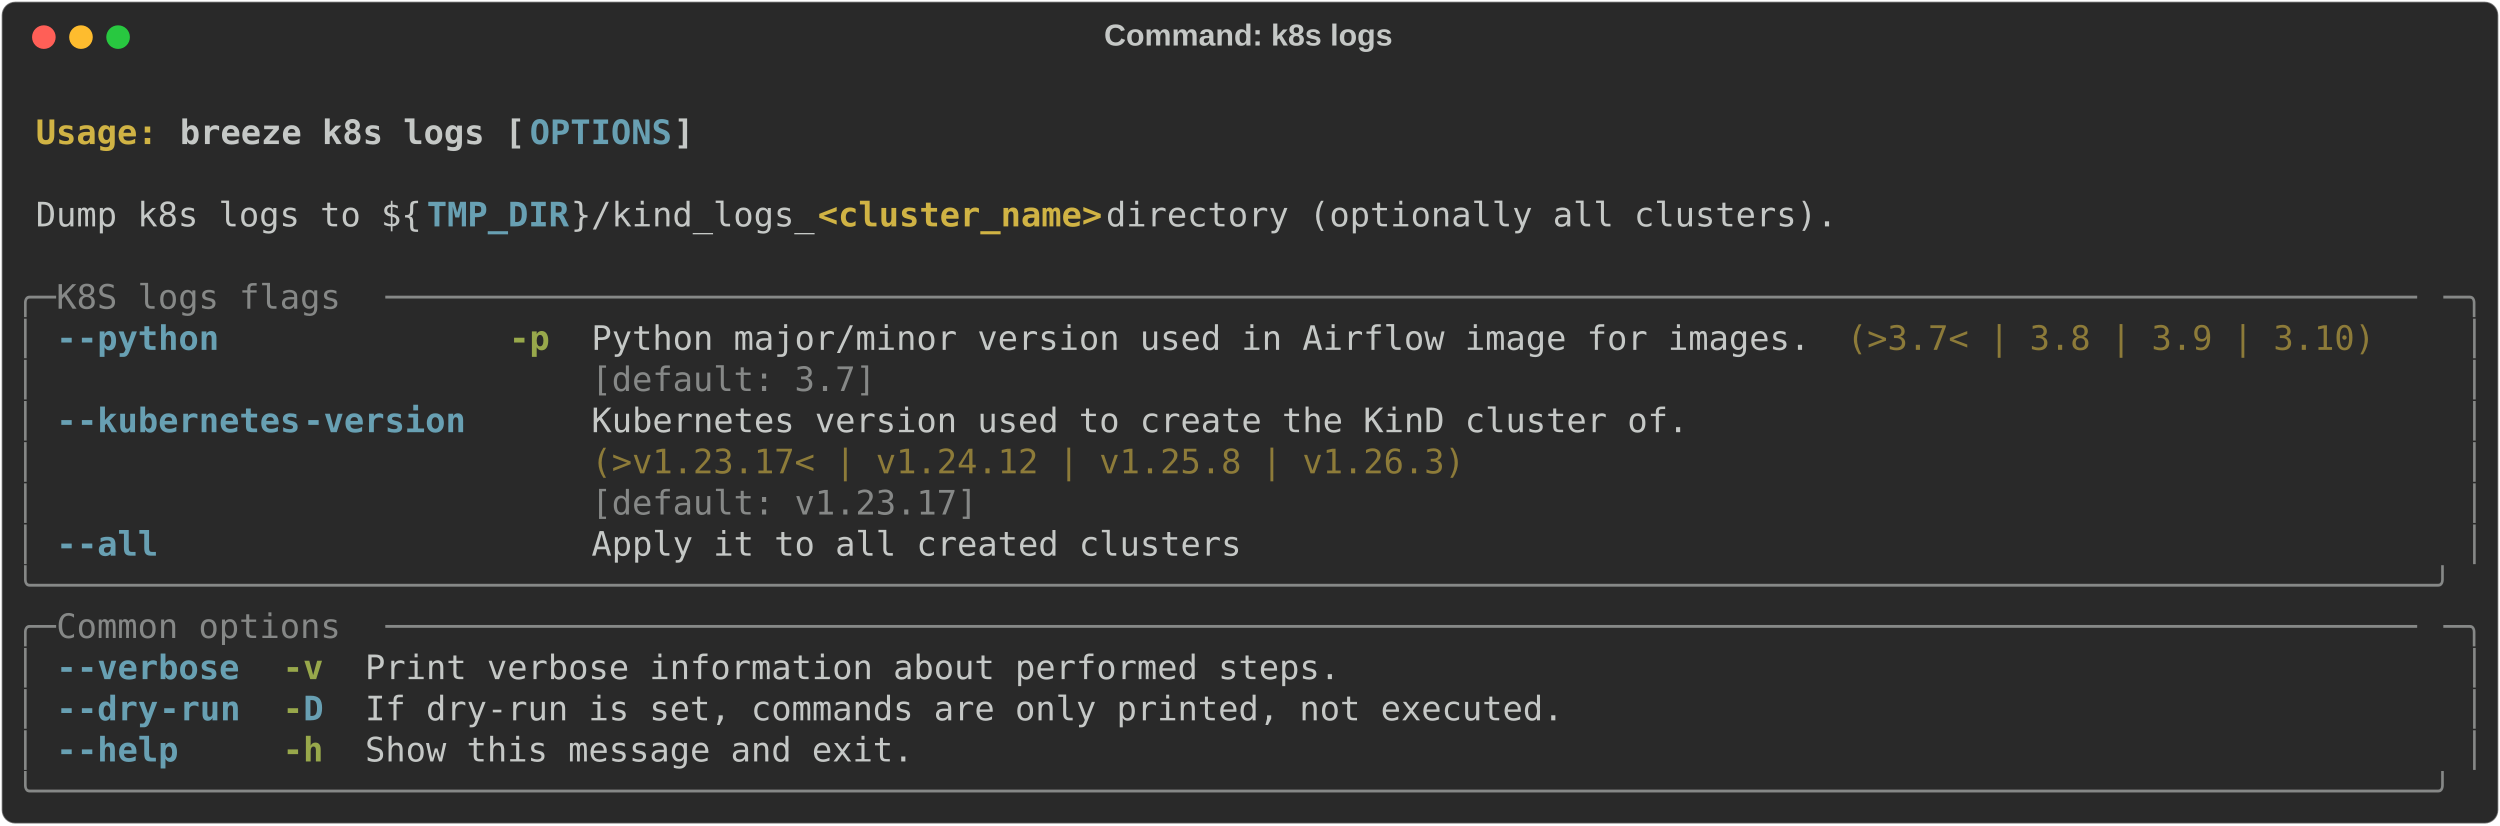
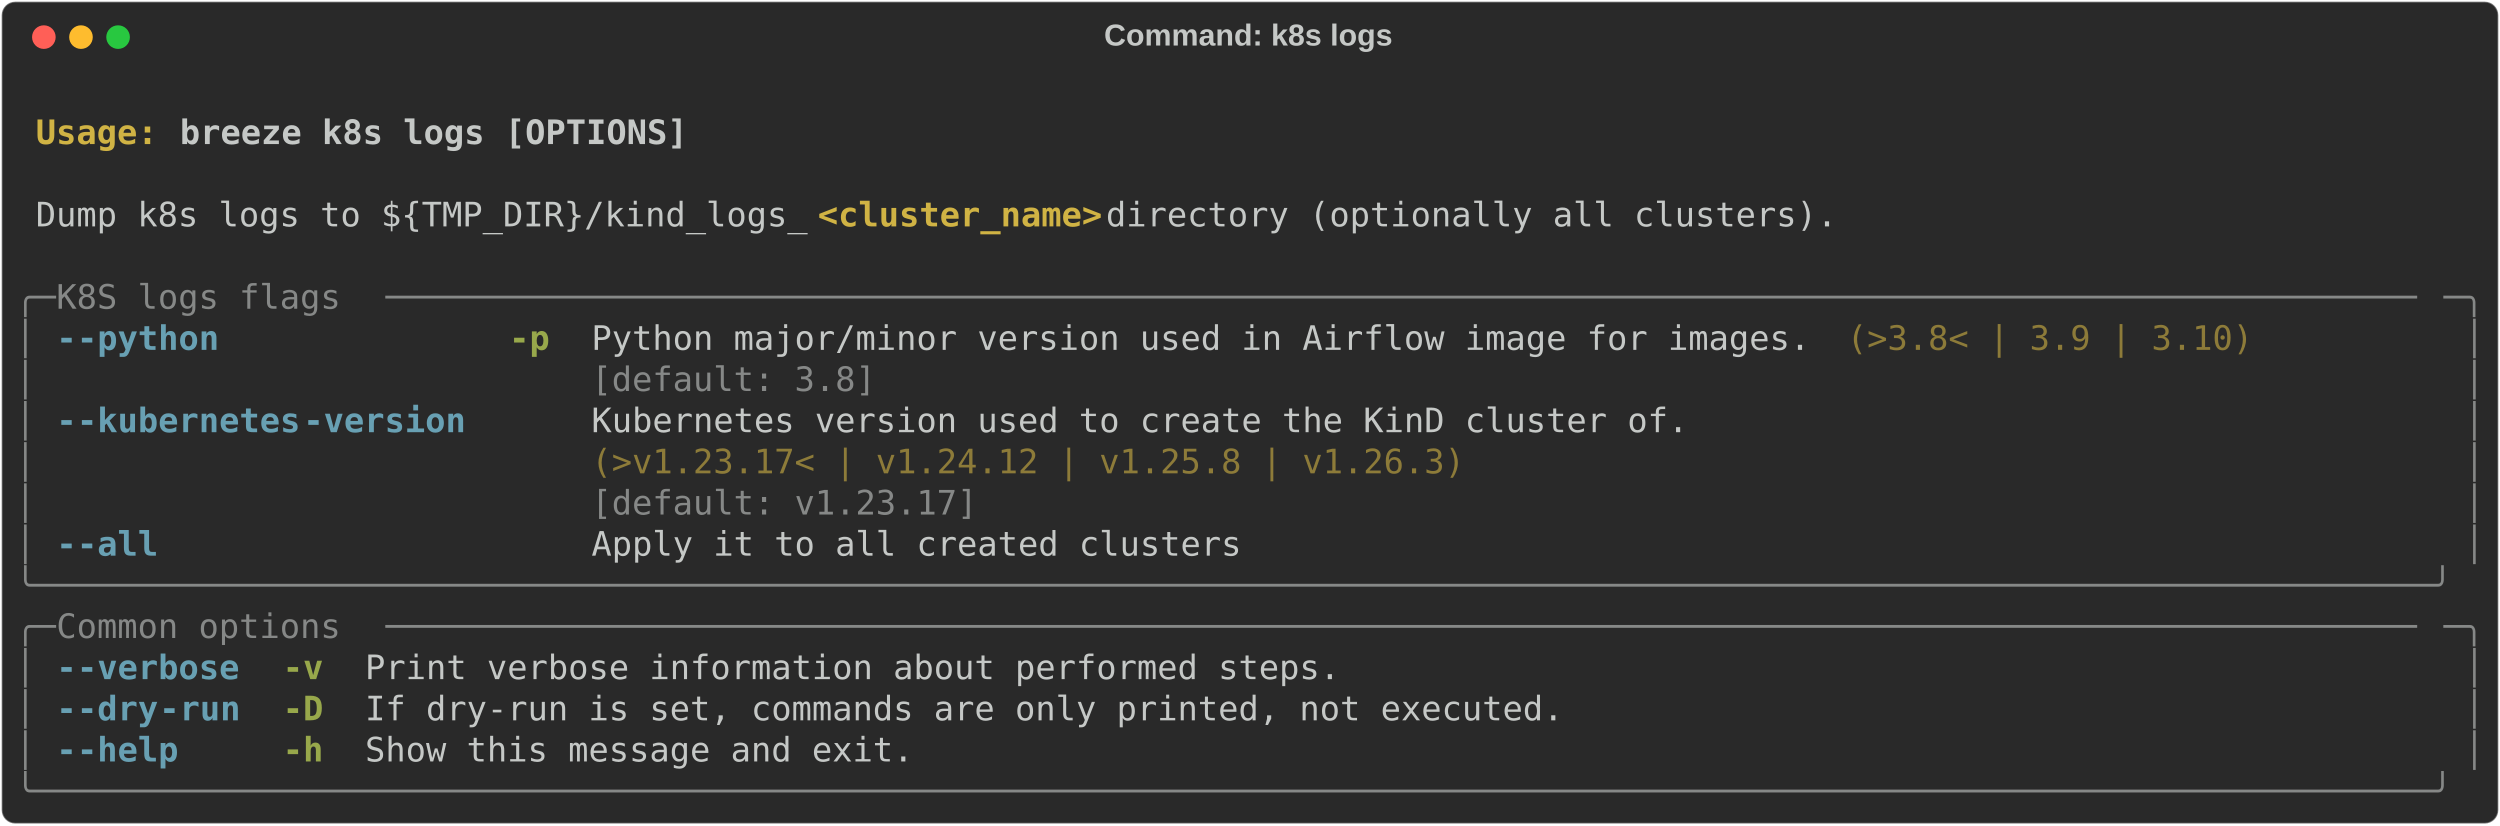
<svg xmlns="http://www.w3.org/2000/svg" class="rich-terminal" viewBox="0 0 1482 489.2">
  <style>

    @font-face {
        font-family: "Fira Code";
        src: local("FiraCode-Regular"),
                url("https://cdnjs.cloudflare.com/ajax/libs/firacode/6.2.0/woff2/FiraCode-Regular.woff2") format("woff2"),
                url("https://cdnjs.cloudflare.com/ajax/libs/firacode/6.2.0/woff/FiraCode-Regular.woff") format("woff");
        font-style: normal;
        font-weight: 400;
    }
    @font-face {
        font-family: "Fira Code";
        src: local("FiraCode-Bold"),
                url("https://cdnjs.cloudflare.com/ajax/libs/firacode/6.2.0/woff2/FiraCode-Bold.woff2") format("woff2"),
                url("https://cdnjs.cloudflare.com/ajax/libs/firacode/6.2.0/woff/FiraCode-Bold.woff") format("woff");
        font-style: bold;
        font-weight: 700;
    }

    .breeze-k8s-logs-matrix {
        font-family: Fira Code, monospace;
        font-size: 20px;
        line-height: 24.4px;
        font-variant-east-asian: full-width;
    }

    .breeze-k8s-logs-title {
        font-size: 18px;
        font-weight: bold;
        font-family: arial;
    }

    .breeze-k8s-logs-r1 { fill: #c5c8c6;font-weight: bold }
.breeze-k8s-logs-r2 { fill: #c5c8c6 }
.breeze-k8s-logs-r3 { fill: #d0b344;font-weight: bold }
- .breeze-k8s-logs-r4 { fill: #68a0b3;font-weight: bold }
- .breeze-k8s-logs-r5 { fill: #868887 }
+ .breeze-k8s-logs-r4 { fill: #868887 }
+ .breeze-k8s-logs-r5 { fill: #68a0b3;font-weight: bold }
.breeze-k8s-logs-r6 { fill: #98a84b;font-weight: bold }
.breeze-k8s-logs-r7 { fill: #8d7b39 }
    </style>
  <defs>
    <clipPath id="breeze-k8s-logs-clip-terminal">
      <rect x="0" y="0" width="1463.0" height="438.2" />
    </clipPath>
    <clipPath id="breeze-k8s-logs-line-0">
      <rect x="0" y="1.5" width="1464" height="24.65" />
    </clipPath>
    <clipPath id="breeze-k8s-logs-line-1">
      <rect x="0" y="25.9" width="1464" height="24.65" />
    </clipPath>
    <clipPath id="breeze-k8s-logs-line-2">
      <rect x="0" y="50.3" width="1464" height="24.65" />
    </clipPath>
    <clipPath id="breeze-k8s-logs-line-3">
      <rect x="0" y="74.7" width="1464" height="24.65" />
    </clipPath>
    <clipPath id="breeze-k8s-logs-line-4">
      <rect x="0" y="99.1" width="1464" height="24.65" />
    </clipPath>
    <clipPath id="breeze-k8s-logs-line-5">
      <rect x="0" y="123.5" width="1464" height="24.65" />
    </clipPath>
    <clipPath id="breeze-k8s-logs-line-6">
      <rect x="0" y="147.9" width="1464" height="24.65" />
    </clipPath>
    <clipPath id="breeze-k8s-logs-line-7">
      <rect x="0" y="172.3" width="1464" height="24.65" />
    </clipPath>
    <clipPath id="breeze-k8s-logs-line-8">
      <rect x="0" y="196.7" width="1464" height="24.65" />
    </clipPath>
    <clipPath id="breeze-k8s-logs-line-9">
      <rect x="0" y="221.1" width="1464" height="24.65" />
    </clipPath>
    <clipPath id="breeze-k8s-logs-line-10">
      <rect x="0" y="245.5" width="1464" height="24.65" />
    </clipPath>
    <clipPath id="breeze-k8s-logs-line-11">
      <rect x="0" y="269.9" width="1464" height="24.65" />
    </clipPath>
    <clipPath id="breeze-k8s-logs-line-12">
      <rect x="0" y="294.3" width="1464" height="24.65" />
    </clipPath>
    <clipPath id="breeze-k8s-logs-line-13">
      <rect x="0" y="318.7" width="1464" height="24.65" />
    </clipPath>
    <clipPath id="breeze-k8s-logs-line-14">
      <rect x="0" y="343.1" width="1464" height="24.65" />
    </clipPath>
    <clipPath id="breeze-k8s-logs-line-15">
      <rect x="0" y="367.5" width="1464" height="24.65" />
    </clipPath>
    <clipPath id="breeze-k8s-logs-line-16">
      <rect x="0" y="391.9" width="1464" height="24.65" />
    </clipPath>
  </defs>
  <rect fill="#292929" stroke="rgba(255,255,255,0.35)" stroke-width="1" x="1" y="1" width="1480" height="487.2" rx="8" />
  <text class="breeze-k8s-logs-title" fill="#c5c8c6" text-anchor="middle" x="740" y="27">Command: k8s logs</text>
  <g transform="translate(26,22)">
    <circle cx="0" cy="0" r="7" fill="#ff5f57" />
    <circle cx="22" cy="0" r="7" fill="#febc2e" />
    <circle cx="44" cy="0" r="7" fill="#28c840" />
  </g>
  <g transform="translate(9, 41)" clip-path="url(#breeze-k8s-logs-clip-terminal)">
    <g class="breeze-k8s-logs-matrix">
      <text class="breeze-k8s-logs-r2" x="1464" y="20" textLength="12.2" clip-path="url(#breeze-k8s-logs-line-0)">
</text>
      <text class="breeze-k8s-logs-r3" x="12.2" y="44.4" textLength="85.4" clip-path="url(#breeze-k8s-logs-line-1)">Usage: </text>
-       <text class="breeze-k8s-logs-r1" x="97.6" y="44.4" textLength="207.4" clip-path="url(#breeze-k8s-logs-line-1)">breeze k8s logs [</text>
-       <text class="breeze-k8s-logs-r4" x="305" y="44.4" textLength="85.4" clip-path="url(#breeze-k8s-logs-line-1)">OPTIONS</text>
-       <text class="breeze-k8s-logs-r1" x="390.4" y="44.4" textLength="12.2" clip-path="url(#breeze-k8s-logs-line-1)">]</text>
+       <text class="breeze-k8s-logs-r1" x="97.6" y="44.4" textLength="305" clip-path="url(#breeze-k8s-logs-line-1)">breeze k8s logs [OPTIONS]</text>
      <text class="breeze-k8s-logs-r2" x="1464" y="44.4" textLength="12.2" clip-path="url(#breeze-k8s-logs-line-1)">
</text>
      <text class="breeze-k8s-logs-r2" x="1464" y="68.8" textLength="12.2" clip-path="url(#breeze-k8s-logs-line-2)">
</text>
-       <text class="breeze-k8s-logs-r2" x="12.2" y="93.2" textLength="231.8" clip-path="url(#breeze-k8s-logs-line-3)">Dump k8s logs to ${</text>
-       <text class="breeze-k8s-logs-r4" x="244" y="93.2" textLength="85.4" clip-path="url(#breeze-k8s-logs-line-3)">TMP_DIR</text>
-       <text class="breeze-k8s-logs-r2" x="329.4" y="93.2" textLength="146.4" clip-path="url(#breeze-k8s-logs-line-3)">}/kind_logs_</text>
+       <text class="breeze-k8s-logs-r2" x="12.2" y="93.2" textLength="463.6" clip-path="url(#breeze-k8s-logs-line-3)">Dump k8s logs to ${TMP_DIR}/kind_logs_</text>
      <text class="breeze-k8s-logs-r3" x="475.8" y="93.2" textLength="170.8" clip-path="url(#breeze-k8s-logs-line-3)">&lt;cluster_name&gt;</text>
      <text class="breeze-k8s-logs-r2" x="646.6" y="93.2" textLength="451.4" clip-path="url(#breeze-k8s-logs-line-3)"> directory (optionally all clusters).</text>
      <text class="breeze-k8s-logs-r2" x="1464" y="93.2" textLength="12.2" clip-path="url(#breeze-k8s-logs-line-3)">
</text>
      <text class="breeze-k8s-logs-r2" x="1464" y="117.6" textLength="12.2" clip-path="url(#breeze-k8s-logs-line-4)">
</text>
-       <text class="breeze-k8s-logs-r5" x="0" y="142" textLength="24.4" clip-path="url(#breeze-k8s-logs-line-5)">╭─</text>
-       <text class="breeze-k8s-logs-r5" x="24.4" y="142" textLength="195.2" clip-path="url(#breeze-k8s-logs-line-5)"> K8S logs flags </text>
-       <text class="breeze-k8s-logs-r5" x="219.6" y="142" textLength="1220" clip-path="url(#breeze-k8s-logs-line-5)">────────────────────────────────────────────────────────────────────────────────────────────────────</text>
-       <text class="breeze-k8s-logs-r5" x="1439.6" y="142" textLength="24.4" clip-path="url(#breeze-k8s-logs-line-5)">─╮</text>
+       <text class="breeze-k8s-logs-r4" x="0" y="142" textLength="24.4" clip-path="url(#breeze-k8s-logs-line-5)">╭─</text>
+       <text class="breeze-k8s-logs-r4" x="24.4" y="142" textLength="195.2" clip-path="url(#breeze-k8s-logs-line-5)"> K8S logs flags </text>
+       <text class="breeze-k8s-logs-r4" x="219.6" y="142" textLength="1220" clip-path="url(#breeze-k8s-logs-line-5)">────────────────────────────────────────────────────────────────────────────────────────────────────</text>
+       <text class="breeze-k8s-logs-r4" x="1439.6" y="142" textLength="24.4" clip-path="url(#breeze-k8s-logs-line-5)">─╮</text>
      <text class="breeze-k8s-logs-r2" x="1464" y="142" textLength="12.2" clip-path="url(#breeze-k8s-logs-line-5)">
</text>
-       <text class="breeze-k8s-logs-r5" x="0" y="166.4" textLength="12.2" clip-path="url(#breeze-k8s-logs-line-6)">│</text>
-       <text class="breeze-k8s-logs-r4" x="24.4" y="166.4" textLength="12.2" clip-path="url(#breeze-k8s-logs-line-6)">-</text>
-       <text class="breeze-k8s-logs-r4" x="36.6" y="166.4" textLength="85.4" clip-path="url(#breeze-k8s-logs-line-6)">-python</text>
+       <text class="breeze-k8s-logs-r4" x="0" y="166.4" textLength="12.2" clip-path="url(#breeze-k8s-logs-line-6)">│</text>
+       <text class="breeze-k8s-logs-r5" x="24.4" y="166.4" textLength="12.2" clip-path="url(#breeze-k8s-logs-line-6)">-</text>
+       <text class="breeze-k8s-logs-r5" x="36.6" y="166.4" textLength="85.4" clip-path="url(#breeze-k8s-logs-line-6)">-python</text>
      <text class="breeze-k8s-logs-r6" x="292.8" y="166.4" textLength="24.4" clip-path="url(#breeze-k8s-logs-line-6)">-p</text>
      <text class="breeze-k8s-logs-r2" x="341.6" y="166.4" textLength="732" clip-path="url(#breeze-k8s-logs-line-6)">Python major/minor version used in Airflow image for images.</text>
-       <text class="breeze-k8s-logs-r7" x="1085.8" y="166.4" textLength="317.2" clip-path="url(#breeze-k8s-logs-line-6)">(&gt;3.7&lt; | 3.8 | 3.9 | 3.10)</text>
-       <text class="breeze-k8s-logs-r5" x="1451.8" y="166.4" textLength="12.2" clip-path="url(#breeze-k8s-logs-line-6)">│</text>
+       <text class="breeze-k8s-logs-r7" x="1085.8" y="166.4" textLength="244" clip-path="url(#breeze-k8s-logs-line-6)">(&gt;3.8&lt; | 3.9 | 3.10)</text>
+       <text class="breeze-k8s-logs-r4" x="1451.8" y="166.4" textLength="12.2" clip-path="url(#breeze-k8s-logs-line-6)">│</text>
      <text class="breeze-k8s-logs-r2" x="1464" y="166.4" textLength="12.2" clip-path="url(#breeze-k8s-logs-line-6)">
</text>
-       <text class="breeze-k8s-logs-r5" x="0" y="190.8" textLength="12.2" clip-path="url(#breeze-k8s-logs-line-7)">│</text>
-       <text class="breeze-k8s-logs-r5" x="341.6" y="190.8" textLength="732" clip-path="url(#breeze-k8s-logs-line-7)">[default: 3.7]                                              </text>
-       <text class="breeze-k8s-logs-r5" x="1451.8" y="190.8" textLength="12.2" clip-path="url(#breeze-k8s-logs-line-7)">│</text>
+       <text class="breeze-k8s-logs-r4" x="0" y="190.8" textLength="12.2" clip-path="url(#breeze-k8s-logs-line-7)">│</text>
+       <text class="breeze-k8s-logs-r4" x="341.6" y="190.8" textLength="732" clip-path="url(#breeze-k8s-logs-line-7)">[default: 3.8]                                              </text>
+       <text class="breeze-k8s-logs-r4" x="1451.8" y="190.8" textLength="12.2" clip-path="url(#breeze-k8s-logs-line-7)">│</text>
      <text class="breeze-k8s-logs-r2" x="1464" y="190.8" textLength="12.2" clip-path="url(#breeze-k8s-logs-line-7)">
</text>
-       <text class="breeze-k8s-logs-r5" x="0" y="215.2" textLength="12.2" clip-path="url(#breeze-k8s-logs-line-8)">│</text>
-       <text class="breeze-k8s-logs-r4" x="24.4" y="215.2" textLength="12.2" clip-path="url(#breeze-k8s-logs-line-8)">-</text>
-       <text class="breeze-k8s-logs-r4" x="36.6" y="215.2" textLength="134.2" clip-path="url(#breeze-k8s-logs-line-8)">-kubernetes</text>
-       <text class="breeze-k8s-logs-r4" x="170.8" y="215.2" textLength="97.6" clip-path="url(#breeze-k8s-logs-line-8)">-version</text>
+       <text class="breeze-k8s-logs-r4" x="0" y="215.2" textLength="12.2" clip-path="url(#breeze-k8s-logs-line-8)">│</text>
+       <text class="breeze-k8s-logs-r5" x="24.4" y="215.2" textLength="12.2" clip-path="url(#breeze-k8s-logs-line-8)">-</text>
+       <text class="breeze-k8s-logs-r5" x="36.6" y="215.2" textLength="134.2" clip-path="url(#breeze-k8s-logs-line-8)">-kubernetes</text>
+       <text class="breeze-k8s-logs-r5" x="170.8" y="215.2" textLength="97.6" clip-path="url(#breeze-k8s-logs-line-8)">-version</text>
      <text class="breeze-k8s-logs-r2" x="341.6" y="215.2" textLength="658.8" clip-path="url(#breeze-k8s-logs-line-8)">Kubernetes version used to create the KinD cluster of.</text>
-       <text class="breeze-k8s-logs-r5" x="1451.8" y="215.2" textLength="12.2" clip-path="url(#breeze-k8s-logs-line-8)">│</text>
+       <text class="breeze-k8s-logs-r4" x="1451.8" y="215.2" textLength="12.2" clip-path="url(#breeze-k8s-logs-line-8)">│</text>
      <text class="breeze-k8s-logs-r2" x="1464" y="215.2" textLength="12.2" clip-path="url(#breeze-k8s-logs-line-8)">
</text>
-       <text class="breeze-k8s-logs-r5" x="0" y="239.6" textLength="12.2" clip-path="url(#breeze-k8s-logs-line-9)">│</text>
+       <text class="breeze-k8s-logs-r4" x="0" y="239.6" textLength="12.2" clip-path="url(#breeze-k8s-logs-line-9)">│</text>
      <text class="breeze-k8s-logs-r7" x="341.6" y="239.6" textLength="658.8" clip-path="url(#breeze-k8s-logs-line-9)">(&gt;v1.23.17&lt; | v1.24.12 | v1.25.8 | v1.26.3)           </text>
-       <text class="breeze-k8s-logs-r5" x="1451.8" y="239.6" textLength="12.2" clip-path="url(#breeze-k8s-logs-line-9)">│</text>
+       <text class="breeze-k8s-logs-r4" x="1451.8" y="239.6" textLength="12.2" clip-path="url(#breeze-k8s-logs-line-9)">│</text>
      <text class="breeze-k8s-logs-r2" x="1464" y="239.6" textLength="12.2" clip-path="url(#breeze-k8s-logs-line-9)">
</text>
-       <text class="breeze-k8s-logs-r5" x="0" y="264" textLength="12.2" clip-path="url(#breeze-k8s-logs-line-10)">│</text>
-       <text class="breeze-k8s-logs-r5" x="341.6" y="264" textLength="658.8" clip-path="url(#breeze-k8s-logs-line-10)">[default: v1.23.17]                                   </text>
-       <text class="breeze-k8s-logs-r5" x="1451.8" y="264" textLength="12.2" clip-path="url(#breeze-k8s-logs-line-10)">│</text>
+       <text class="breeze-k8s-logs-r4" x="0" y="264" textLength="12.2" clip-path="url(#breeze-k8s-logs-line-10)">│</text>
+       <text class="breeze-k8s-logs-r4" x="341.6" y="264" textLength="658.8" clip-path="url(#breeze-k8s-logs-line-10)">[default: v1.23.17]                                   </text>
+       <text class="breeze-k8s-logs-r4" x="1451.8" y="264" textLength="12.2" clip-path="url(#breeze-k8s-logs-line-10)">│</text>
      <text class="breeze-k8s-logs-r2" x="1464" y="264" textLength="12.2" clip-path="url(#breeze-k8s-logs-line-10)">
</text>
-       <text class="breeze-k8s-logs-r5" x="0" y="288.4" textLength="12.2" clip-path="url(#breeze-k8s-logs-line-11)">│</text>
-       <text class="breeze-k8s-logs-r4" x="24.4" y="288.4" textLength="12.2" clip-path="url(#breeze-k8s-logs-line-11)">-</text>
-       <text class="breeze-k8s-logs-r4" x="36.6" y="288.4" textLength="48.8" clip-path="url(#breeze-k8s-logs-line-11)">-all</text>
+       <text class="breeze-k8s-logs-r4" x="0" y="288.4" textLength="12.2" clip-path="url(#breeze-k8s-logs-line-11)">│</text>
+       <text class="breeze-k8s-logs-r5" x="24.4" y="288.4" textLength="12.2" clip-path="url(#breeze-k8s-logs-line-11)">-</text>
+       <text class="breeze-k8s-logs-r5" x="36.6" y="288.4" textLength="48.8" clip-path="url(#breeze-k8s-logs-line-11)">-all</text>
      <text class="breeze-k8s-logs-r2" x="341.6" y="288.4" textLength="390.4" clip-path="url(#breeze-k8s-logs-line-11)">Apply it to all created clusters</text>
-       <text class="breeze-k8s-logs-r5" x="1451.8" y="288.4" textLength="12.2" clip-path="url(#breeze-k8s-logs-line-11)">│</text>
+       <text class="breeze-k8s-logs-r4" x="1451.8" y="288.4" textLength="12.2" clip-path="url(#breeze-k8s-logs-line-11)">│</text>
      <text class="breeze-k8s-logs-r2" x="1464" y="288.4" textLength="12.2" clip-path="url(#breeze-k8s-logs-line-11)">
</text>
-       <text class="breeze-k8s-logs-r5" x="0" y="312.8" textLength="1464" clip-path="url(#breeze-k8s-logs-line-12)">╰──────────────────────────────────────────────────────────────────────────────────────────────────────────────────────╯</text>
+       <text class="breeze-k8s-logs-r4" x="0" y="312.8" textLength="1464" clip-path="url(#breeze-k8s-logs-line-12)">╰──────────────────────────────────────────────────────────────────────────────────────────────────────────────────────╯</text>
      <text class="breeze-k8s-logs-r2" x="1464" y="312.8" textLength="12.2" clip-path="url(#breeze-k8s-logs-line-12)">
</text>
-       <text class="breeze-k8s-logs-r5" x="0" y="337.2" textLength="24.4" clip-path="url(#breeze-k8s-logs-line-13)">╭─</text>
-       <text class="breeze-k8s-logs-r5" x="24.4" y="337.2" textLength="195.2" clip-path="url(#breeze-k8s-logs-line-13)"> Common options </text>
-       <text class="breeze-k8s-logs-r5" x="219.6" y="337.2" textLength="1220" clip-path="url(#breeze-k8s-logs-line-13)">────────────────────────────────────────────────────────────────────────────────────────────────────</text>
-       <text class="breeze-k8s-logs-r5" x="1439.6" y="337.2" textLength="24.4" clip-path="url(#breeze-k8s-logs-line-13)">─╮</text>
+       <text class="breeze-k8s-logs-r4" x="0" y="337.2" textLength="24.4" clip-path="url(#breeze-k8s-logs-line-13)">╭─</text>
+       <text class="breeze-k8s-logs-r4" x="24.4" y="337.2" textLength="195.2" clip-path="url(#breeze-k8s-logs-line-13)"> Common options </text>
+       <text class="breeze-k8s-logs-r4" x="219.6" y="337.2" textLength="1220" clip-path="url(#breeze-k8s-logs-line-13)">────────────────────────────────────────────────────────────────────────────────────────────────────</text>
+       <text class="breeze-k8s-logs-r4" x="1439.6" y="337.2" textLength="24.4" clip-path="url(#breeze-k8s-logs-line-13)">─╮</text>
      <text class="breeze-k8s-logs-r2" x="1464" y="337.2" textLength="12.2" clip-path="url(#breeze-k8s-logs-line-13)">
</text>
-       <text class="breeze-k8s-logs-r5" x="0" y="361.6" textLength="12.2" clip-path="url(#breeze-k8s-logs-line-14)">│</text>
-       <text class="breeze-k8s-logs-r4" x="24.4" y="361.6" textLength="12.2" clip-path="url(#breeze-k8s-logs-line-14)">-</text>
-       <text class="breeze-k8s-logs-r4" x="36.6" y="361.6" textLength="97.6" clip-path="url(#breeze-k8s-logs-line-14)">-verbose</text>
+       <text class="breeze-k8s-logs-r4" x="0" y="361.6" textLength="12.2" clip-path="url(#breeze-k8s-logs-line-14)">│</text>
+       <text class="breeze-k8s-logs-r5" x="24.4" y="361.6" textLength="12.2" clip-path="url(#breeze-k8s-logs-line-14)">-</text>
+       <text class="breeze-k8s-logs-r5" x="36.6" y="361.6" textLength="97.6" clip-path="url(#breeze-k8s-logs-line-14)">-verbose</text>
      <text class="breeze-k8s-logs-r6" x="158.6" y="361.6" textLength="24.4" clip-path="url(#breeze-k8s-logs-line-14)">-v</text>
      <text class="breeze-k8s-logs-r2" x="207.4" y="361.6" textLength="585.6" clip-path="url(#breeze-k8s-logs-line-14)">Print verbose information about performed steps.</text>
-       <text class="breeze-k8s-logs-r5" x="1451.8" y="361.6" textLength="12.2" clip-path="url(#breeze-k8s-logs-line-14)">│</text>
+       <text class="breeze-k8s-logs-r4" x="1451.8" y="361.6" textLength="12.2" clip-path="url(#breeze-k8s-logs-line-14)">│</text>
      <text class="breeze-k8s-logs-r2" x="1464" y="361.6" textLength="12.2" clip-path="url(#breeze-k8s-logs-line-14)">
</text>
-       <text class="breeze-k8s-logs-r5" x="0" y="386" textLength="12.2" clip-path="url(#breeze-k8s-logs-line-15)">│</text>
-       <text class="breeze-k8s-logs-r4" x="24.4" y="386" textLength="12.2" clip-path="url(#breeze-k8s-logs-line-15)">-</text>
-       <text class="breeze-k8s-logs-r4" x="36.6" y="386" textLength="48.8" clip-path="url(#breeze-k8s-logs-line-15)">-dry</text>
-       <text class="breeze-k8s-logs-r4" x="85.4" y="386" textLength="48.8" clip-path="url(#breeze-k8s-logs-line-15)">-run</text>
-       <text class="breeze-k8s-logs-r6" x="158.6" y="386" textLength="12.2" clip-path="url(#breeze-k8s-logs-line-15)">-</text>
-       <text class="breeze-k8s-logs-r4" x="170.8" y="386" textLength="12.2" clip-path="url(#breeze-k8s-logs-line-15)">D</text>
+       <text class="breeze-k8s-logs-r4" x="0" y="386" textLength="12.2" clip-path="url(#breeze-k8s-logs-line-15)">│</text>
+       <text class="breeze-k8s-logs-r5" x="24.4" y="386" textLength="12.2" clip-path="url(#breeze-k8s-logs-line-15)">-</text>
+       <text class="breeze-k8s-logs-r5" x="36.6" y="386" textLength="48.8" clip-path="url(#breeze-k8s-logs-line-15)">-dry</text>
+       <text class="breeze-k8s-logs-r5" x="85.4" y="386" textLength="48.8" clip-path="url(#breeze-k8s-logs-line-15)">-run</text>
+       <text class="breeze-k8s-logs-r6" x="158.6" y="386" textLength="24.4" clip-path="url(#breeze-k8s-logs-line-15)">-D</text>
      <text class="breeze-k8s-logs-r2" x="207.4" y="386" textLength="719.8" clip-path="url(#breeze-k8s-logs-line-15)">If dry-run is set, commands are only printed, not executed.</text>
-       <text class="breeze-k8s-logs-r5" x="1451.8" y="386" textLength="12.2" clip-path="url(#breeze-k8s-logs-line-15)">│</text>
+       <text class="breeze-k8s-logs-r4" x="1451.8" y="386" textLength="12.2" clip-path="url(#breeze-k8s-logs-line-15)">│</text>
      <text class="breeze-k8s-logs-r2" x="1464" y="386" textLength="12.2" clip-path="url(#breeze-k8s-logs-line-15)">
</text>
-       <text class="breeze-k8s-logs-r5" x="0" y="410.4" textLength="12.2" clip-path="url(#breeze-k8s-logs-line-16)">│</text>
-       <text class="breeze-k8s-logs-r4" x="24.4" y="410.4" textLength="12.2" clip-path="url(#breeze-k8s-logs-line-16)">-</text>
-       <text class="breeze-k8s-logs-r4" x="36.6" y="410.4" textLength="61" clip-path="url(#breeze-k8s-logs-line-16)">-help</text>
+       <text class="breeze-k8s-logs-r4" x="0" y="410.4" textLength="12.2" clip-path="url(#breeze-k8s-logs-line-16)">│</text>
+       <text class="breeze-k8s-logs-r5" x="24.4" y="410.4" textLength="12.2" clip-path="url(#breeze-k8s-logs-line-16)">-</text>
+       <text class="breeze-k8s-logs-r5" x="36.6" y="410.4" textLength="61" clip-path="url(#breeze-k8s-logs-line-16)">-help</text>
      <text class="breeze-k8s-logs-r6" x="158.6" y="410.4" textLength="24.4" clip-path="url(#breeze-k8s-logs-line-16)">-h</text>
      <text class="breeze-k8s-logs-r2" x="207.4" y="410.4" textLength="329.4" clip-path="url(#breeze-k8s-logs-line-16)">Show this message and exit.</text>
-       <text class="breeze-k8s-logs-r5" x="1451.8" y="410.4" textLength="12.2" clip-path="url(#breeze-k8s-logs-line-16)">│</text>
+       <text class="breeze-k8s-logs-r4" x="1451.8" y="410.4" textLength="12.2" clip-path="url(#breeze-k8s-logs-line-16)">│</text>
      <text class="breeze-k8s-logs-r2" x="1464" y="410.4" textLength="12.2" clip-path="url(#breeze-k8s-logs-line-16)">
</text>
-       <text class="breeze-k8s-logs-r5" x="0" y="434.8" textLength="1464" clip-path="url(#breeze-k8s-logs-line-17)">╰──────────────────────────────────────────────────────────────────────────────────────────────────────────────────────╯</text>
+       <text class="breeze-k8s-logs-r4" x="0" y="434.8" textLength="1464" clip-path="url(#breeze-k8s-logs-line-17)">╰──────────────────────────────────────────────────────────────────────────────────────────────────────────────────────╯</text>
      <text class="breeze-k8s-logs-r2" x="1464" y="434.8" textLength="12.2" clip-path="url(#breeze-k8s-logs-line-17)">
</text>
    </g>
  </g>
</svg>
